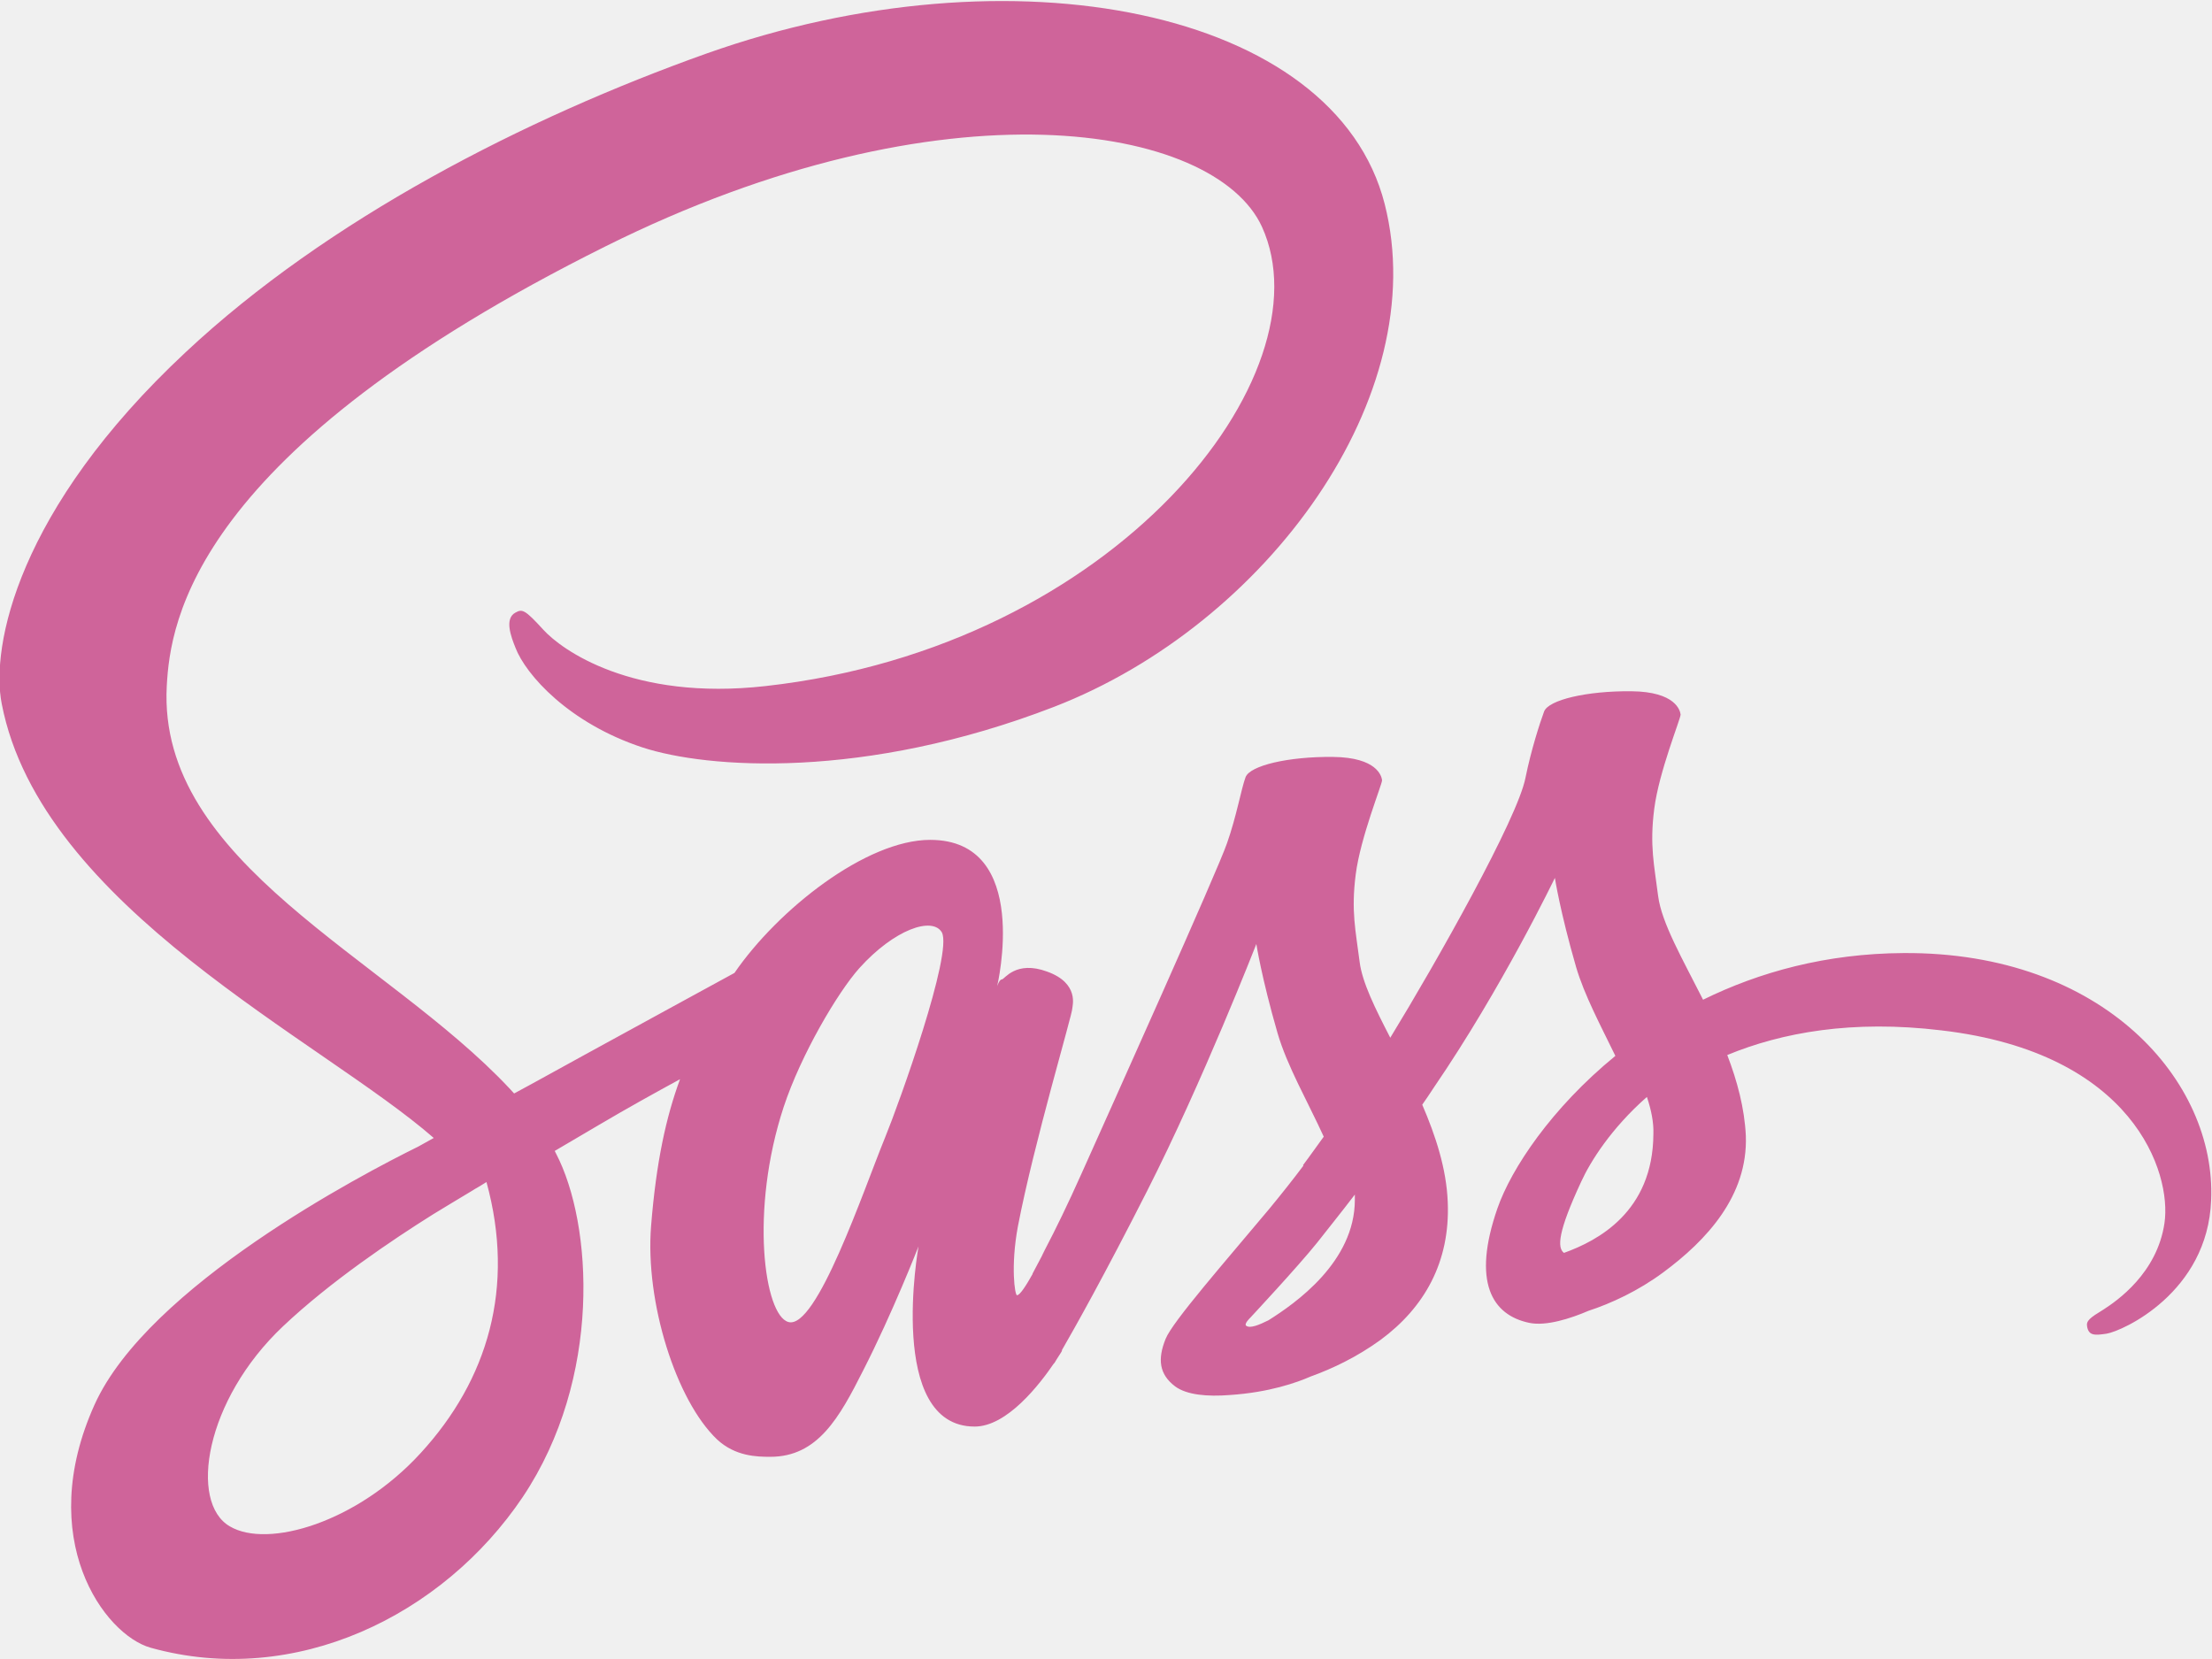
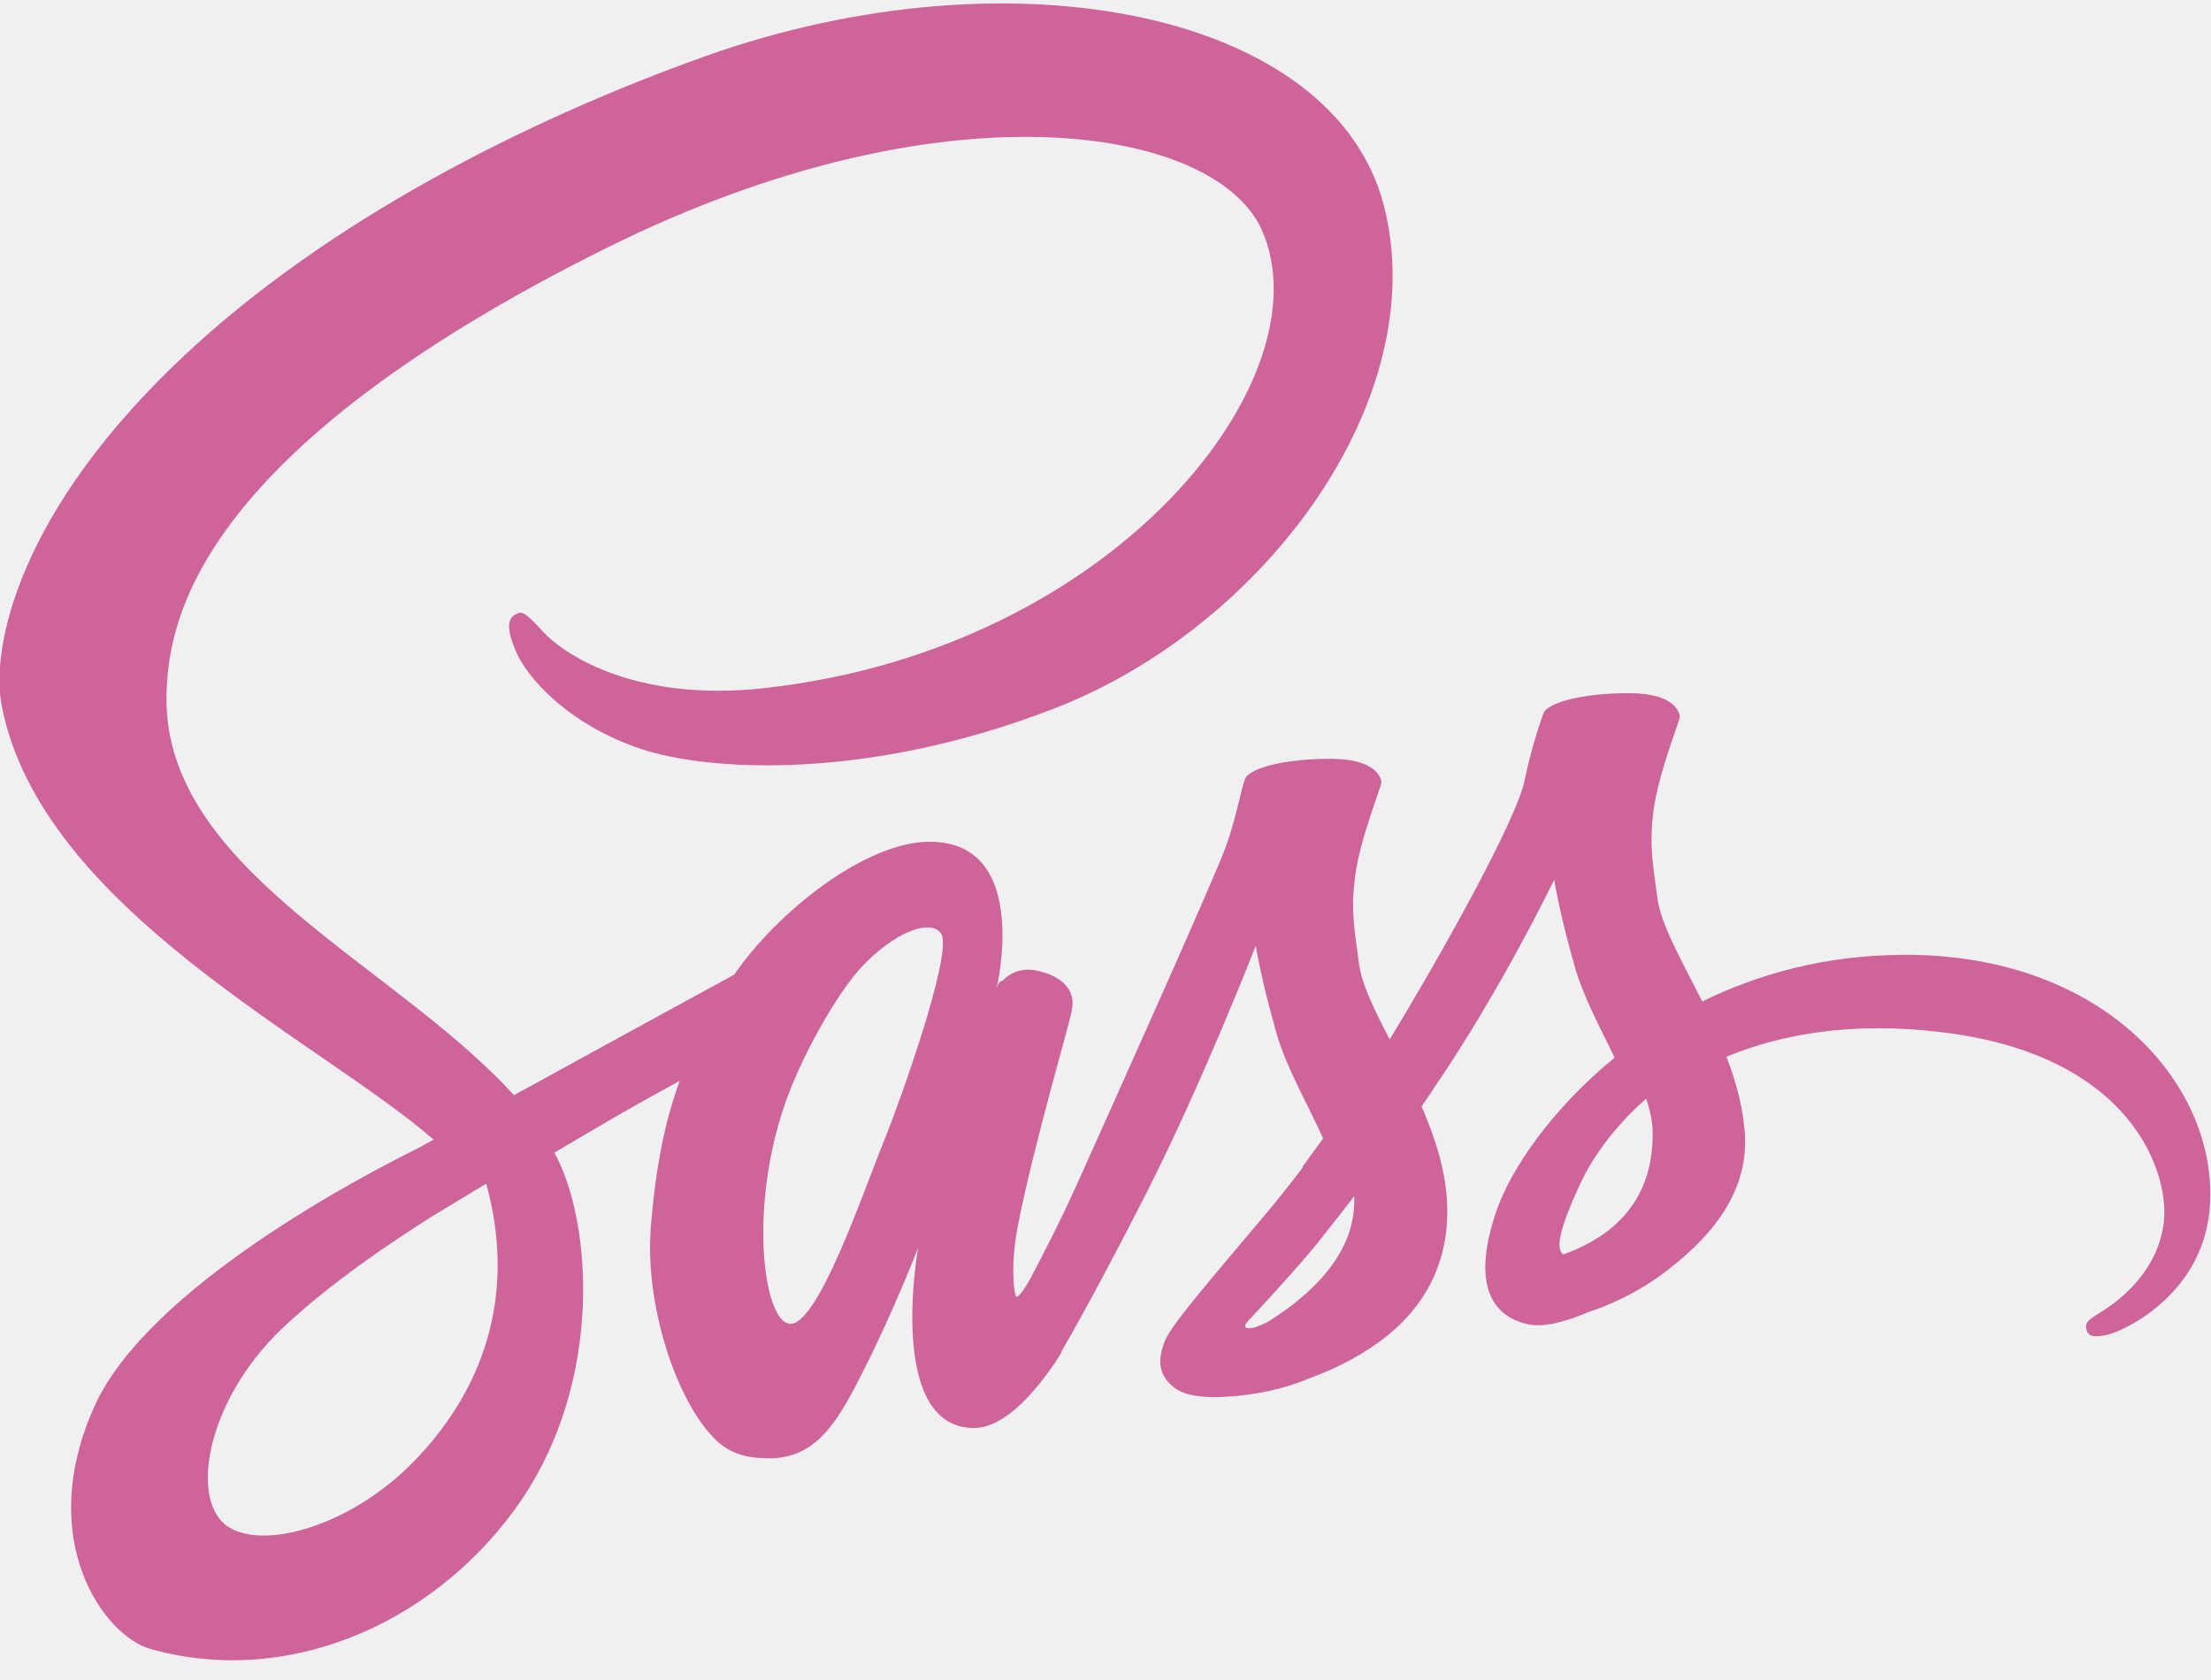
- <svg xmlns="http://www.w3.org/2000/svg" width="512" height="384" viewBox="0 0 512 384">
-   <path fill="#CF649A" d="M440.6 220.6c-17.9.1-33.4 4.4-46.4 10.8-4.8-9.5-9.6-17.8-10.4-24-.9-7.2-2-11.6-.9-20.2s6.1-20.8 6.1-21.8c-.1-.9-1.1-5.3-11.4-5.4-10.3-.1-19.2 2-20.2 4.7s-3 8.9-4.3 15.3c-1.8 9.4-20.6 42.7-31.3 60.2-3.5-6.8-6.5-12.8-7.1-17.6-.9-7.2-2-11.6-.9-20.2s6.1-20.8 6.1-21.8c-.1-.9-1.1-5.3-11.4-5.4-10.3-.1-19.2 2-20.2 4.7s-2.1 9.1-4.3 15.3c-2.1 6.2-27.1 61.8-33.6 76.3-3.3 7.4-6.2 13.3-8.3 17.3s-.1.3-.3.7c-1.8 3.4-2.8 5.3-2.8 5.3v.1c-1.4 2.5-2.9 4.9-3.6 4.9-.5 0-1.5-6.7.2-15.9 3.7-19.3 12.7-49.4 12.6-50.5 0-.5 1.7-5.8-5.8-8.5-7.3-2.7-9.9 1.8-10.5 1.8-.6 0-1.1 1.6-1.1 1.6s8.1-33.9-15.5-33.9c-14.8 0-35.2 16.1-45.3 30.8-6.4 3.5-20 10.9-34.4 18.8-5.5 3-11.2 6.2-16.6 9.1l-1.1-1.2c-28.6-30.5-81.5-52.1-79.3-93.1.8-14.9 6-54.2 101.6-101.8 78.3-39 141-28.3 151.9-4.5 15.5 34-33.5 97.2-114.9 106.3-31 3.5-47.3-8.5-51.4-13-4.3-4.7-4.9-4.9-6.5-4-2.6 1.4-1 5.6 0 8.1 2.4 6.3 12.4 17.5 29.4 23.1 14.9 4.9 51.3 7.6 95.3-9.4 49.3-19.1 87.8-72.1 76.5-116.4-11.5-45.1-86.3-59.9-157-34.8-42.1 15-87.7 38.4-120.5 69.1-39 36.4-45.2 68.2-42.6 81.4 9.1 47.1 74 77.8 100 100.5-1.3.7-2.5 1.4-3.6 2-13 6.4-62.5 32.3-74.9 59.7-14 31 2.2 53.3 13 56.3 33.4 9.3 67.6-7.4 86.1-34.9 18.4-27.5 16.2-63.2 7.7-79.5l-.3-.6 10.2-6c6.6-3.9 13.1-7.5 18.8-10.6-3.2 8.7-5.5 19-6.7 34-1.4 17.6 5.8 40.4 15.3 49.4 4.2 3.9 9.2 4 12.3 4 11 0 16-9.1 21.5-20 6.8-13.3 12.8-28.7 12.8-28.7s-7.5 41.7 13 41.7c7.5 0 15-9.7 18.4-14.7v.1s.2-.3.6-1c.8-1.2 1.2-1.9 1.2-1.9v-.2c3-5.2 9.7-17.1 19.7-36.8 12.9-25.4 25.3-57.2 25.3-57.2s1.2 7.8 4.9 20.6c2.2 7.6 7 15.9 10.7 24-3 4.2-4.8 6.6-4.8 6.6l.1.1c-2.4 3.2-5.1 6.6-7.9 10-10.2 12.2-22.4 26.1-24 30.1-1.9 4.7-1.5 8.2 2.2 11 2.7 2 7.5 2.4 12.6 2 9.2-.6 15.6-2.9 18.8-4.3 5-1.8 10.7-4.5 16.2-8.5 10-7.4 16.1-17.9 15.5-31.9-.3-7.7-2.8-15.3-5.9-22.5.9-1.3 1.8-2.6 2.7-4 15.8-23.1 28-48.5 28-48.5s1.2 7.8 4.9 20.6c1.9 6.5 5.7 13.6 9.1 20.6-14.8 12.1-24.1 26.1-27.3 35.3-5.9 17-1.3 24.7 7.4 26.5 3.9.8 9.5-1 13.7-2.8 5.2-1.7 11.5-4.6 17.3-8.9 10-7.4 19.6-17.7 19.1-31.6-.3-6.4-2-12.7-4.3-18.7 12.6-5.2 28.9-8.2 49.6-5.7 44.5 5.2 53.3 33 51.6 44.6-1.7 11.6-11 18-14.1 20-3.1 1.9-4.1 2.6-3.8 4 .4 2.1 1.8 2 4.5 1.6 3.7-.6 23.4-9.5 24.2-30.9 1.2-27.5-24.9-57.5-71.2-57.2zm-343.2 115.7c-14.7 16.1-35.4 22.2-44.2 17-9.5-5.5-5.8-29.2 12.3-46.3 11-10.4 25.3-20 34.7-25.9 2.1-1.3 5.3-3.2 9.1-5.5.6-.4 1-.6 1-.6.7-.4 1.5-.9 2.3-1.4 6.7 24.4.3 45.8-15.2 62.7zm107.5-73.1c-5.1 12.5-15.9 44.6-22.4 42.8-5.6-1.5-9-25.8-1.1-49.8 4-12.1 12.5-26.5 17.5-32.1 8.1-9 16.9-12 19.1-8.3 2.6 4.8-9.9 39.6-13.1 47.4zm88.7 42.4c-2.2 1.1-4.2 1.9-5.1 1.3-.7-.4.9-1.9.9-1.9s11.1-11.9 15.5-17.4c2.5-3.2 5.5-6.9 8.7-11.1v1.2c0 14.4-13.8 24-20 27.9zm68.4-15.6c-1.6-1.2-1.4-4.9 4-16.5 2.1-4.6 6.9-12.3 15.2-19.6 1 3 1.6 5.9 1.5 8.6-.1 18-12.9 24.7-20.7 27.5z" />
+ <svg xmlns="http://www.w3.org/2000/svg" width="50" height="38" viewBox="0 0 50 38" fill="none">
+   <g clip-path="url(#clip0)">
+     <path d="M43.027 21.597C41.279 21.607 39.766 22.027 38.496 22.652C38.027 21.724 37.559 20.914 37.48 20.308C37.393 19.605 37.285 19.175 37.393 18.336C37.5 17.496 37.988 16.304 37.988 16.207C37.978 16.119 37.881 15.689 36.875 15.679C35.869 15.67 35 15.875 34.902 16.138C34.805 16.402 34.609 17.008 34.482 17.633C34.307 18.55 32.471 21.802 31.426 23.511C31.084 22.847 30.791 22.261 30.732 21.793C30.645 21.09 30.537 20.66 30.645 19.82C30.752 18.98 31.24 17.789 31.24 17.691C31.23 17.603 31.133 17.174 30.127 17.164C29.121 17.154 28.252 17.359 28.154 17.623C28.057 17.886 27.949 18.511 27.734 19.117C27.529 19.722 25.088 25.152 24.453 26.568C24.131 27.291 23.848 27.867 23.643 28.258C23.438 28.648 23.633 28.287 23.613 28.326C23.438 28.658 23.34 28.843 23.34 28.843V28.853C23.203 29.097 23.057 29.332 22.988 29.332C22.939 29.332 22.842 28.677 23.008 27.779C23.369 25.894 24.248 22.955 24.238 22.847C24.238 22.799 24.404 22.281 23.672 22.017C22.959 21.754 22.705 22.193 22.646 22.193C22.588 22.193 22.539 22.349 22.539 22.349C22.539 22.349 23.33 19.039 21.025 19.039C19.58 19.039 17.588 20.611 16.602 22.047C15.977 22.388 14.648 23.111 13.242 23.883C12.705 24.175 12.148 24.488 11.621 24.771L11.514 24.654C8.721 21.675 3.555 19.566 3.77 15.562C3.848 14.107 4.355 10.269 13.691 5.621C21.338 1.812 27.461 2.857 28.525 5.181C30.039 8.502 25.254 14.674 17.305 15.562C14.277 15.904 12.685 14.732 12.285 14.293C11.865 13.834 11.807 13.814 11.65 13.902C11.396 14.039 11.553 14.449 11.65 14.693C11.885 15.308 12.861 16.402 14.521 16.949C15.977 17.427 19.531 17.691 23.828 16.031C28.643 14.166 32.402 8.99 31.299 4.664C30.176 0.259 22.871 -1.186 15.967 1.265C11.855 2.73 7.402 5.015 4.199 8.013C0.391 11.568 -0.215 14.674 0.039 15.963C0.928 20.562 7.266 23.56 9.805 25.777C9.678 25.845 9.561 25.914 9.453 25.972C8.184 26.597 3.35 29.127 2.139 31.802C0.771 34.83 2.354 37.008 3.408 37.3C6.67 38.209 10.01 36.578 11.816 33.892C13.613 31.207 13.398 27.72 12.568 26.129L12.539 26.07L13.535 25.484C14.18 25.103 14.814 24.752 15.371 24.449C15.059 25.299 14.834 26.304 14.717 27.769C14.58 29.488 15.283 31.715 16.211 32.593C16.621 32.974 17.109 32.984 17.412 32.984C18.486 32.984 18.975 32.095 19.512 31.031C20.176 29.732 20.762 28.228 20.762 28.228C20.762 28.228 20.029 32.3 22.031 32.3C22.764 32.3 23.496 31.353 23.828 30.865V30.875C23.828 30.875 23.848 30.845 23.887 30.777C23.965 30.66 24.004 30.591 24.004 30.591V30.572C24.297 30.064 24.951 28.902 25.928 26.978C27.188 24.498 28.398 21.392 28.398 21.392C28.398 21.392 28.516 22.154 28.877 23.404C29.092 24.146 29.561 24.957 29.922 25.748C29.629 26.158 29.453 26.392 29.453 26.392L29.463 26.402C29.229 26.715 28.965 27.047 28.691 27.379C27.695 28.57 26.504 29.927 26.348 30.318C26.162 30.777 26.201 31.119 26.562 31.392C26.826 31.588 27.295 31.627 27.793 31.588C28.691 31.529 29.316 31.304 29.629 31.168C30.117 30.992 30.674 30.728 31.211 30.338C32.188 29.615 32.783 28.59 32.725 27.222C32.695 26.47 32.451 25.728 32.148 25.025C32.236 24.898 32.324 24.771 32.412 24.634C33.955 22.379 35.147 19.898 35.147 19.898C35.147 19.898 35.264 20.66 35.625 21.91C35.81 22.545 36.182 23.238 36.514 23.922C35.068 25.103 34.16 26.47 33.848 27.369C33.272 29.029 33.721 29.781 34.57 29.957C34.951 30.035 35.498 29.859 35.908 29.683C36.416 29.517 37.031 29.234 37.598 28.814C38.574 28.091 39.512 27.086 39.463 25.728C39.434 25.103 39.268 24.488 39.043 23.902C40.273 23.394 41.865 23.101 43.887 23.345C48.232 23.853 49.092 26.568 48.926 27.701C48.76 28.834 47.852 29.459 47.549 29.654C47.246 29.84 47.148 29.908 47.178 30.045C47.217 30.25 47.353 30.24 47.617 30.201C47.978 30.142 49.902 29.273 49.98 27.183C50.098 24.498 47.549 21.568 43.027 21.597V21.597ZM9.512 32.896C8.076 34.468 6.055 35.064 5.195 34.556C4.268 34.019 4.629 31.705 6.396 30.035C7.471 29.019 8.867 28.082 9.785 27.506C9.99 27.379 10.303 27.193 10.674 26.968C10.732 26.929 10.771 26.91 10.771 26.91C10.84 26.871 10.918 26.822 10.996 26.773C11.65 29.156 11.025 31.246 9.512 32.896V32.896ZM20.01 25.758C19.512 26.978 18.457 30.113 17.822 29.937C17.275 29.791 16.943 27.418 17.715 25.074C18.105 23.892 18.936 22.486 19.424 21.939C20.215 21.06 21.074 20.767 21.289 21.129C21.543 21.597 20.322 24.996 20.01 25.758ZM28.672 29.898C28.457 30.006 28.262 30.084 28.174 30.025C28.105 29.986 28.262 29.84 28.262 29.84C28.262 29.84 29.346 28.677 29.775 28.14C30.02 27.828 30.312 27.466 30.625 27.056V27.174C30.625 28.58 29.277 29.517 28.672 29.898V29.898ZM35.352 28.375C35.195 28.258 35.215 27.896 35.742 26.763C35.947 26.314 36.416 25.562 37.227 24.849C37.324 25.142 37.383 25.425 37.373 25.689C37.363 27.447 36.113 28.101 35.352 28.375Z" fill="#CF649A" />
+   </g>
+   <defs>
+     <clipPath id="clip0">
+       <rect width="50" height="37.5" fill="white" transform="translate(0 0.0543823)" />
+     </clipPath>
+   </defs>
</svg>
